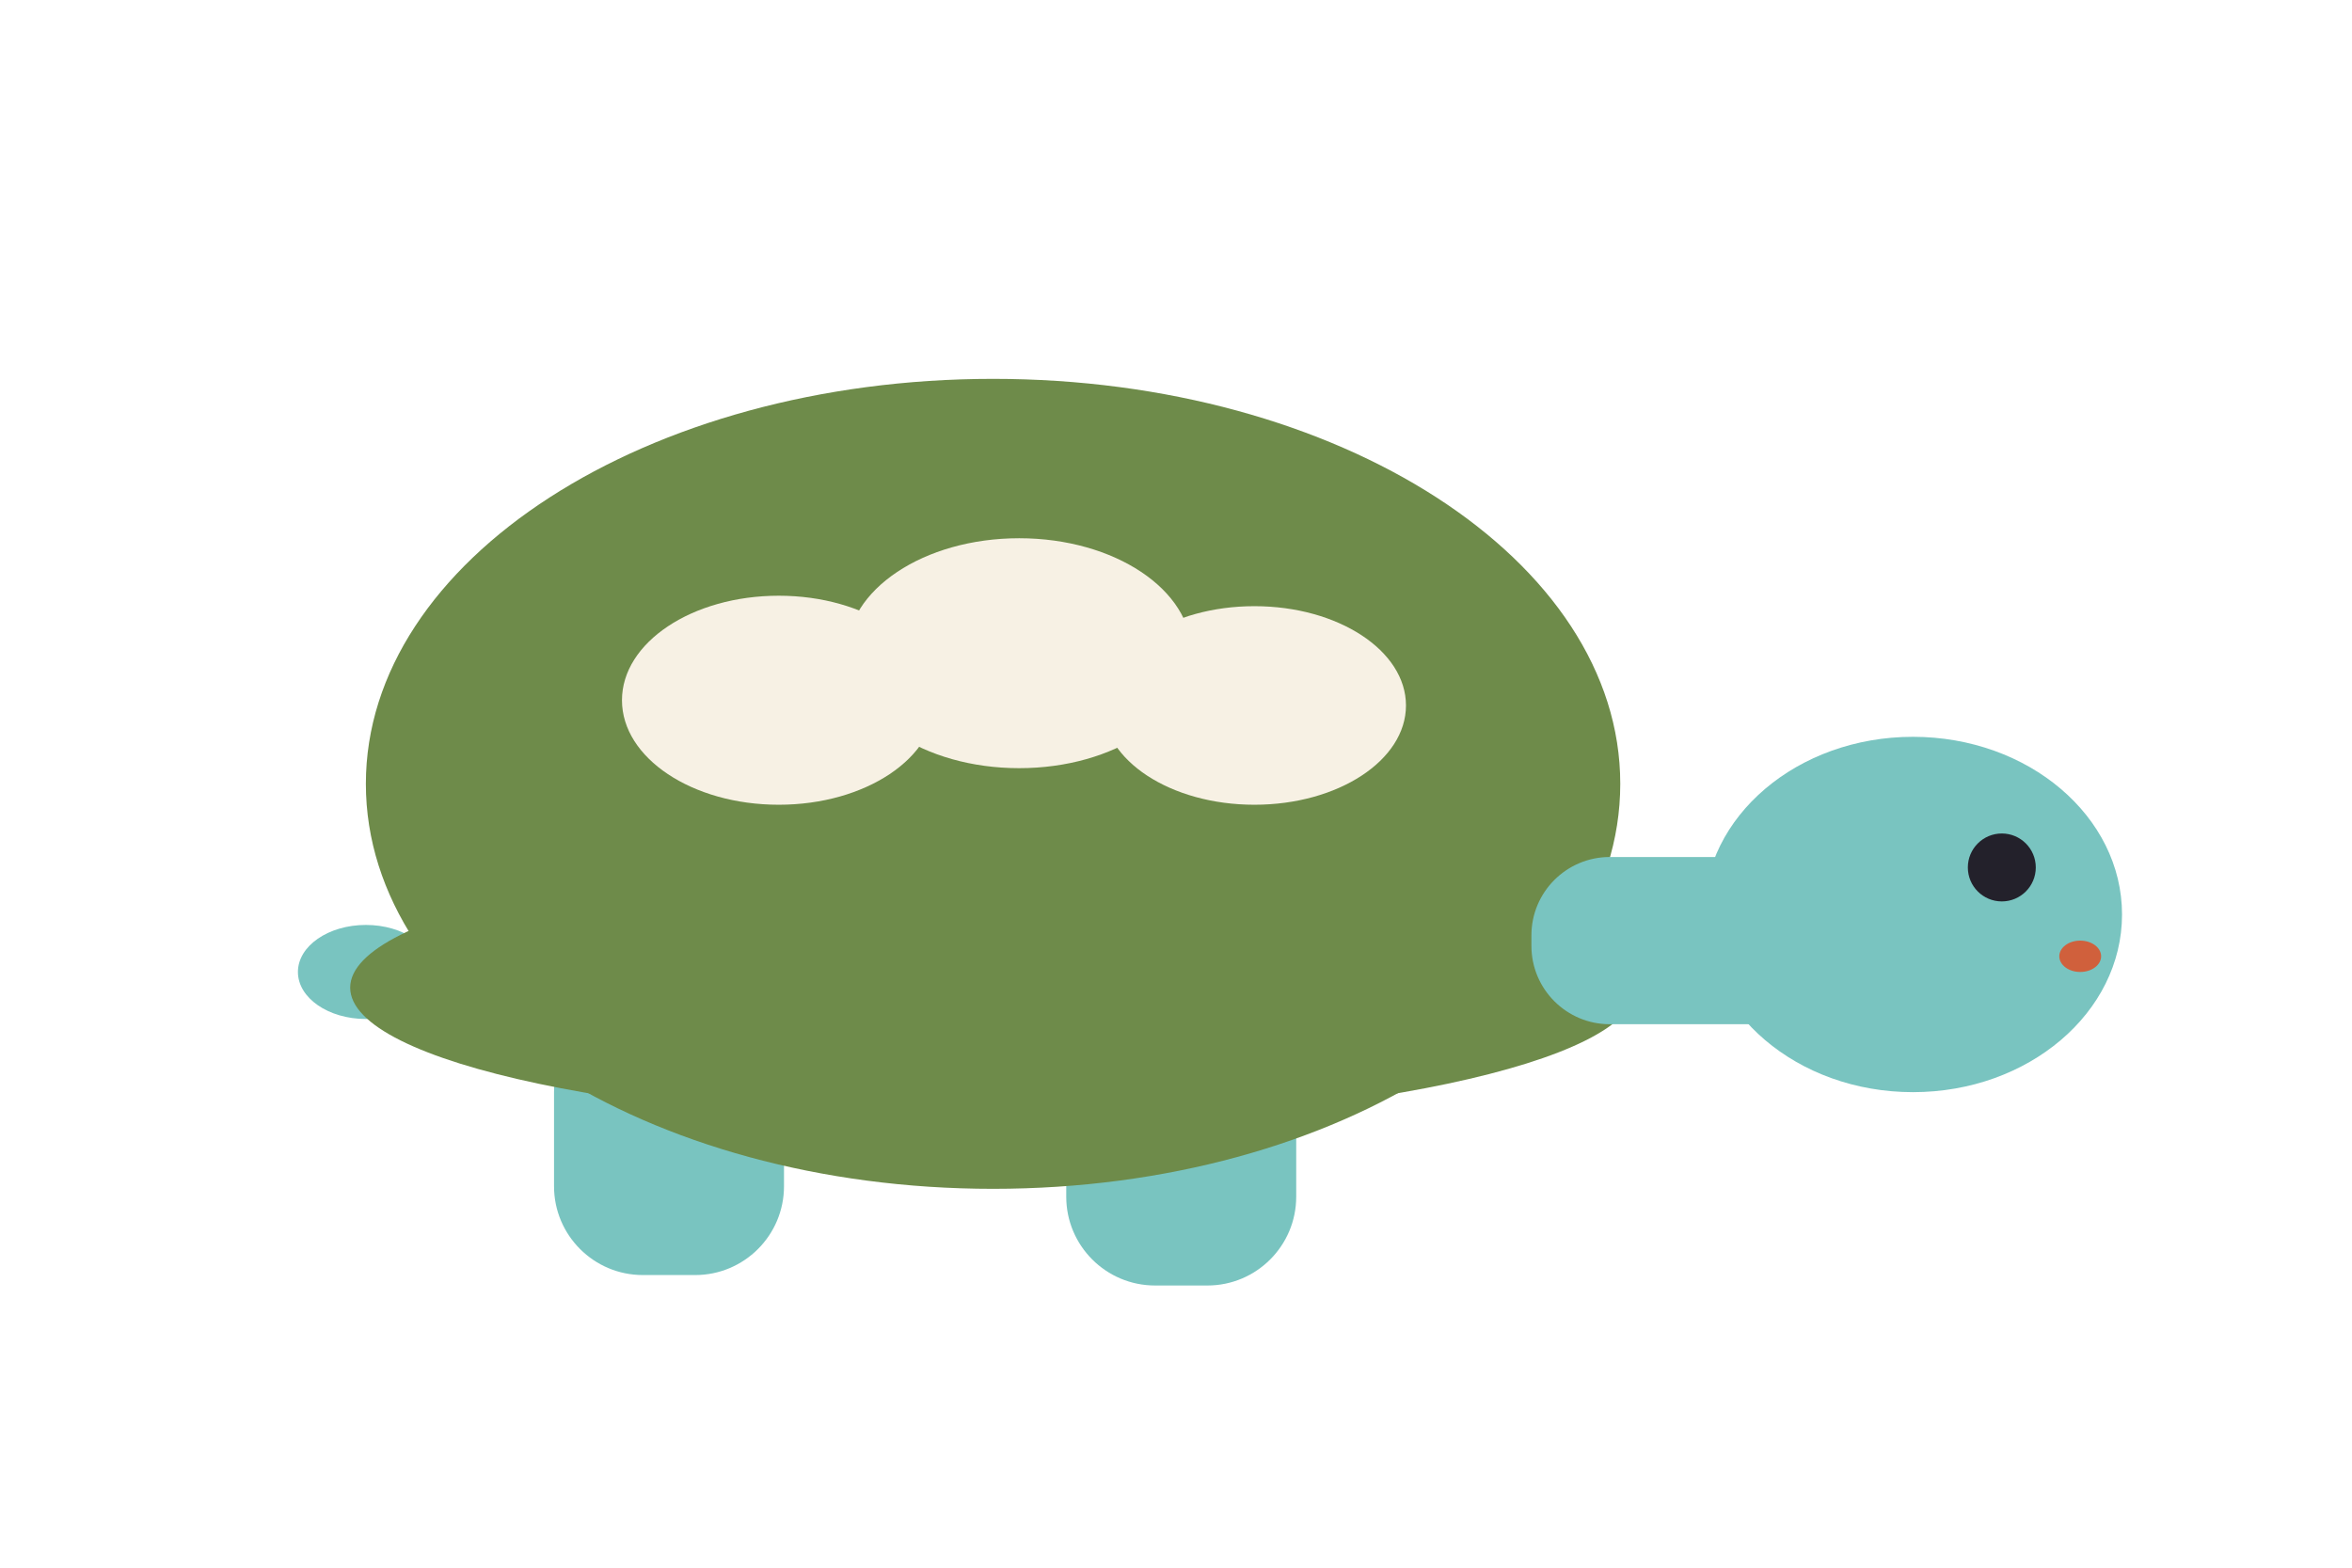
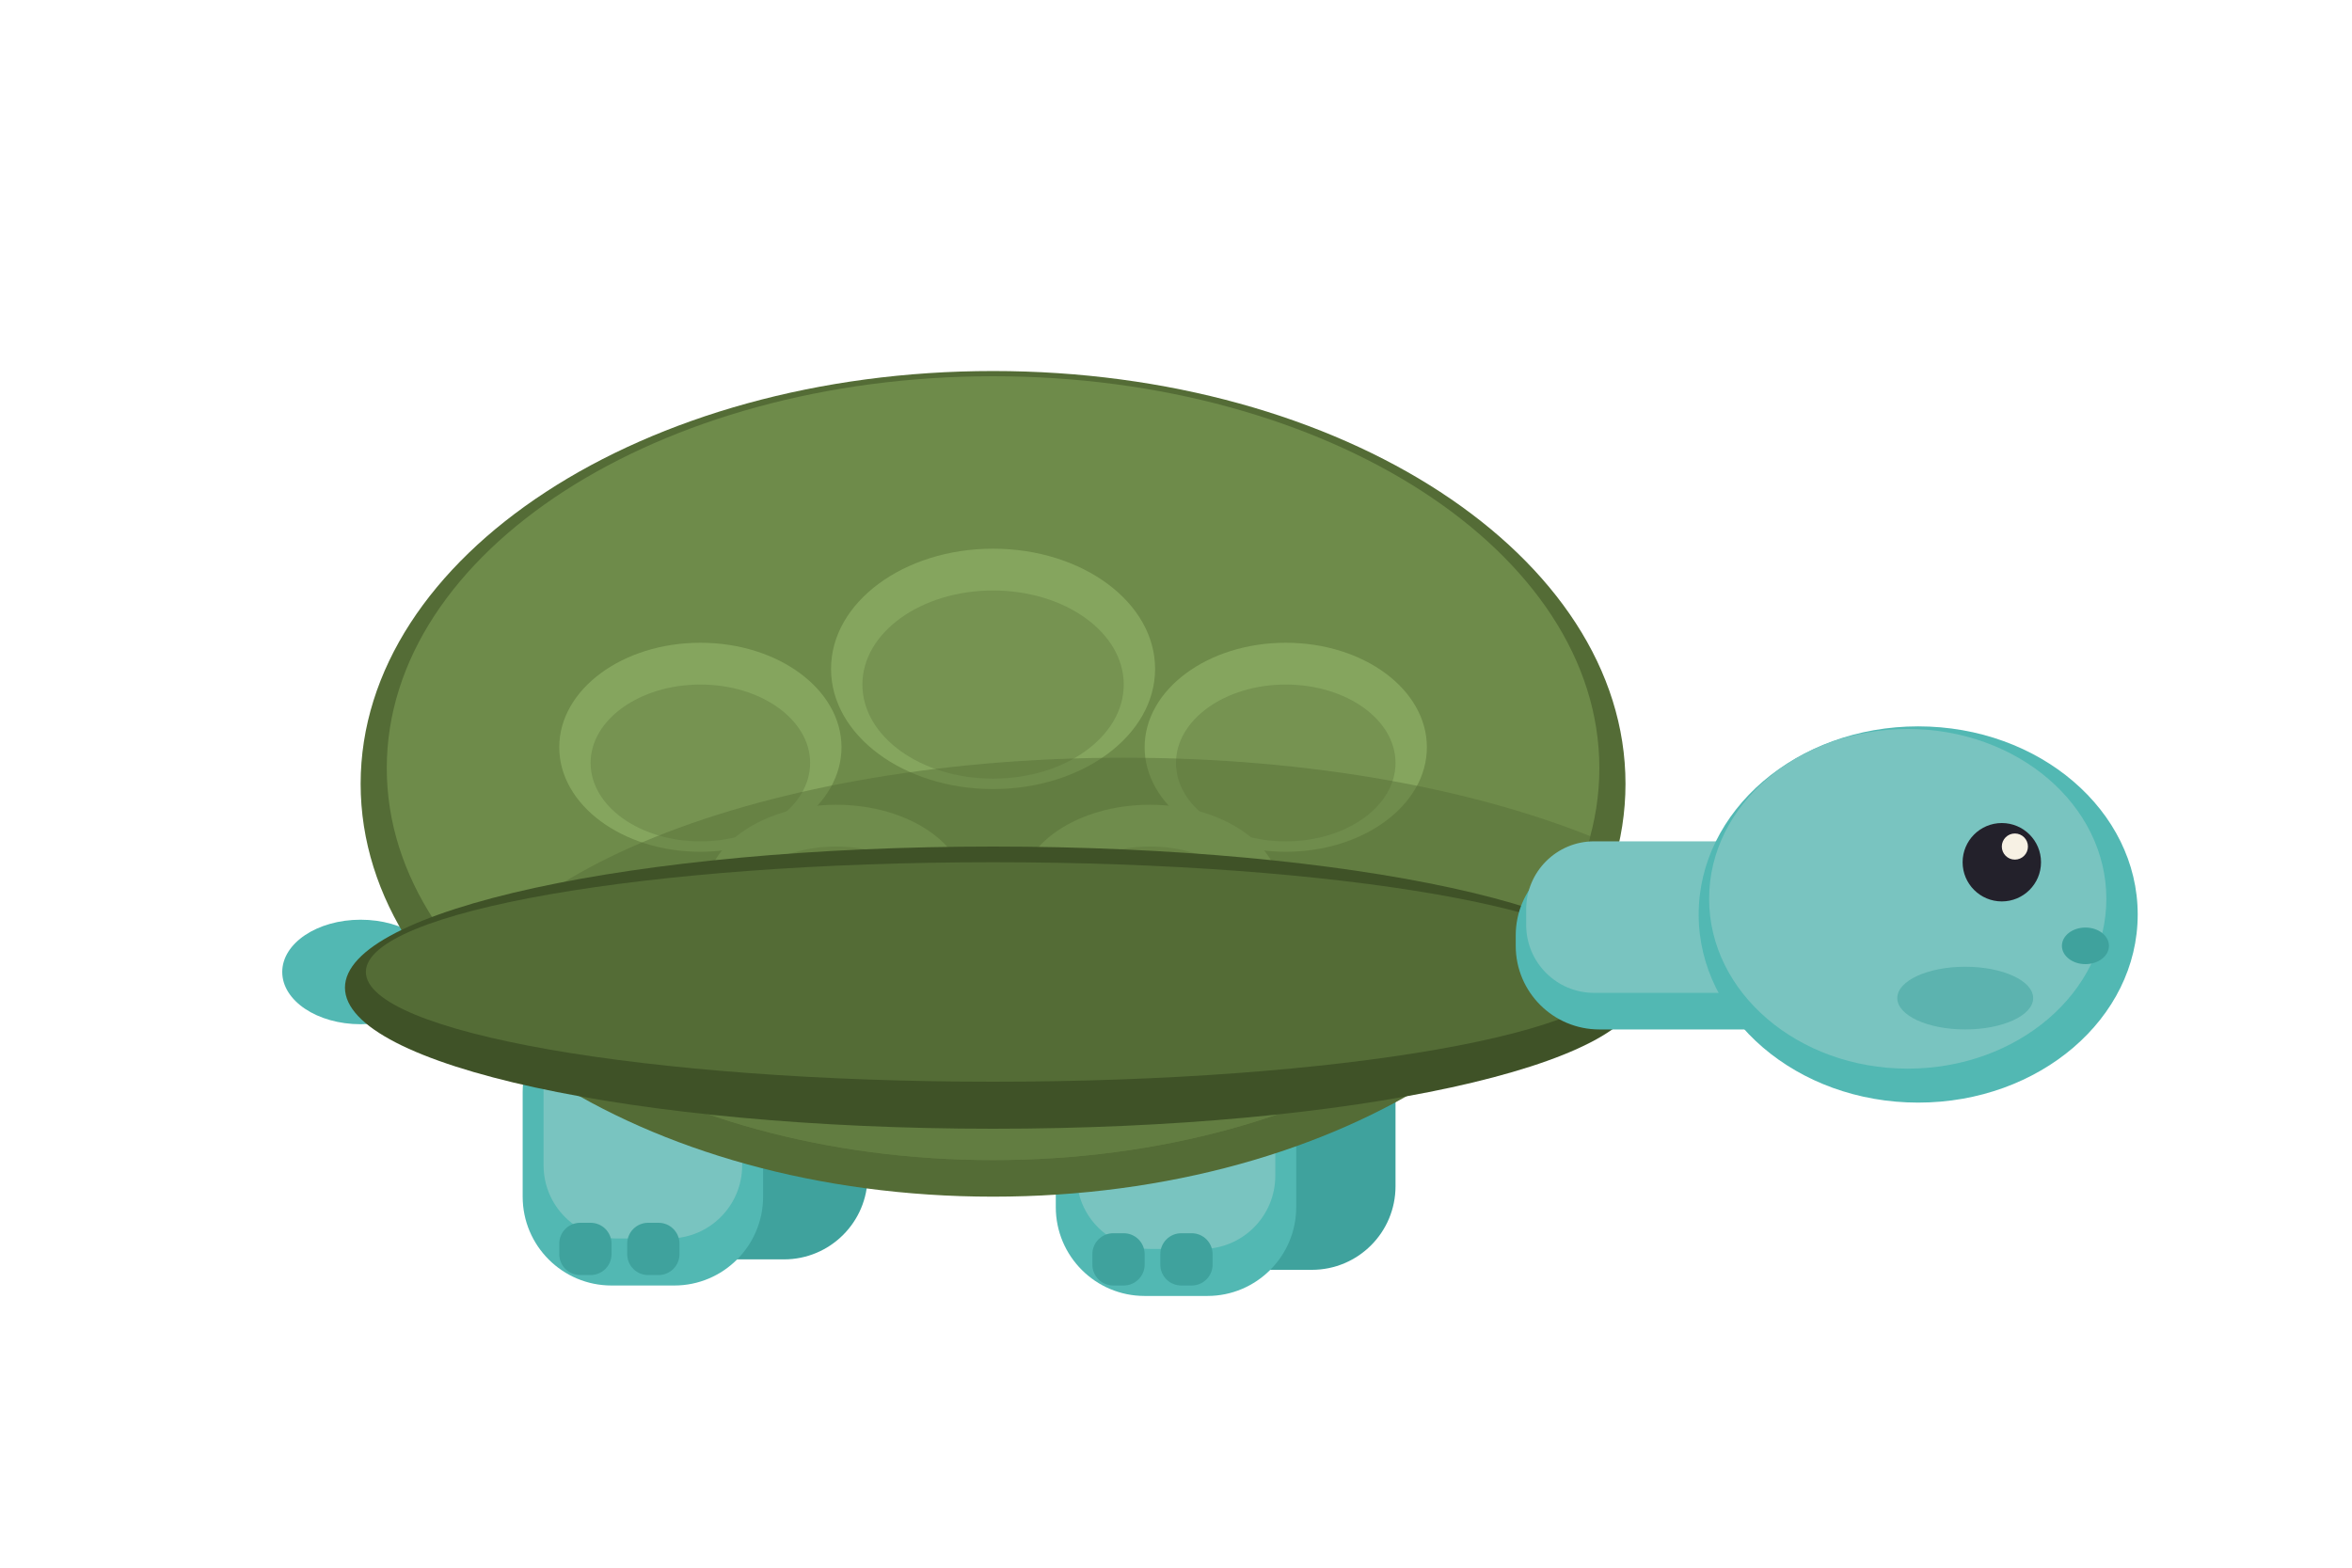
<svg xmlns="http://www.w3.org/2000/svg" viewBox="0 0 900 600" width="900" height="600">
-   <ellipse cx="140" cy="372" rx="26" ry="18" fill="#79C4C0" />
-   <rect x="212" y="384" width="88" height="104" rx="34" fill="#79C4C0" />
-   <rect x="408" y="388" width="88" height="104" rx="34" fill="#79C4C0" />
-   <ellipse cx="380" cy="300" rx="240" ry="155" fill="#6E8B4A" />
-   <ellipse cx="298" cy="268" rx="60" ry="40" fill="#F7F1E4" />
-   <ellipse cx="390" cy="250" rx="66" ry="44" fill="#F7F1E4" />
-   <ellipse cx="480" cy="270" rx="58" ry="38" fill="#F7F1E4" />
-   <ellipse cx="380" cy="378" rx="246" ry="52" fill="#6E8B4A" />
-   <rect x="586" y="328" width="116" height="64" rx="30" fill="#79C4C0" />
-   <ellipse cx="732" cy="350" rx="80" ry="68" fill="#79C4C0" />
-   <ellipse cx="766" cy="332" rx="13" ry="13" fill="#23212B" />
-   <ellipse cx="796" cy="366" rx="8" ry="6" fill="#D0603C" />
+   <ellipse cx="138" cy="372" rx="30" ry="20" fill="#52B8B3" />
+   <rect x="250" y="386" width="82" height="96" rx="32" fill="#3FA29D" />
+   <rect x="452" y="390" width="82" height="96" rx="32" fill="#3FA29D" />
+   <rect x="200" y="384" width="92" height="108" rx="34" fill="#52B8B3" />
+   <rect x="208" y="378" width="76" height="96" rx="28" fill="#79C4C0" />
+   <rect x="214" y="468" width="20" height="20" rx="8" fill="#3FA29D" />
+   <rect x="240" y="468" width="20" height="20" rx="8" fill="#3FA29D" />
+   <rect x="404" y="388" width="92" height="108" rx="34" fill="#52B8B3" />
+   <rect x="412" y="382" width="76" height="96" rx="28" fill="#79C4C0" />
+   <rect x="418" y="472" width="20" height="20" rx="8" fill="#3FA29D" />
+   <rect x="444" y="472" width="20" height="20" rx="8" fill="#3FA29D" />
+   <ellipse cx="380" cy="300" rx="242" ry="158" fill="#546C36" />
+   <ellipse cx="380" cy="294" rx="232" ry="150" fill="#6E8B4A" />
+   <ellipse cx="268" cy="286" rx="54" ry="40" fill="#85A55E" />
+   <ellipse cx="268" cy="292" rx="42" ry="30" fill="#546C36" opacity="0.32" />
+   <ellipse cx="380" cy="256" rx="62" ry="46" fill="#85A55E" />
+   <ellipse cx="380" cy="262" rx="50" ry="36" fill="#546C36" opacity="0.32" />
+   <ellipse cx="492" cy="286" rx="54" ry="40" fill="#85A55E" />
+   <ellipse cx="492" cy="292" rx="42" ry="30" fill="#546C36" opacity="0.32" />
+   <ellipse cx="320" cy="342" rx="50" ry="34" fill="#85A55E" />
+   <ellipse cx="320" cy="348" rx="38" ry="24" fill="#546C36" opacity="0.32" />
+   <ellipse cx="440" cy="342" rx="50" ry="34" fill="#85A55E" />
+   <ellipse cx="440" cy="348" rx="38" ry="24" fill="#546C36" opacity="0.32" />
+   <clipPath id="t1">
+     <ellipse cx="380" cy="294" rx="232" ry="150" />
+   </clipPath>
+   <g clip-path="url(#t1)">
+     <ellipse cx="430" cy="400" rx="260" ry="110" fill="#546C36" opacity="0.45" />
+   </g>
+   <ellipse cx="380" cy="378" rx="248" ry="54" fill="#3F5227" />
+   <ellipse cx="380" cy="372" rx="240" ry="42" fill="#546C36" />
+   <rect x="580" y="326" width="122" height="68" rx="32" fill="#52B8B3" />
+   <rect x="584" y="322" width="116" height="58" rx="26" fill="#79C4C0" />
+   <ellipse cx="734" cy="350" rx="84" ry="72" fill="#52B8B3" />
+   <ellipse cx="730" cy="344" rx="76" ry="65" fill="#79C4C0" />
+   <ellipse cx="766" cy="330" rx="15" ry="15" fill="#23212B" />
+   <ellipse cx="771" cy="324" rx="5" ry="5" fill="#F7F1E4" />
+   <ellipse cx="798" cy="362" rx="9" ry="7" fill="#3FA29D" />
+   <ellipse cx="752" cy="382" rx="26" ry="12" fill="#3FA29D" opacity="0.5" />
</svg>
